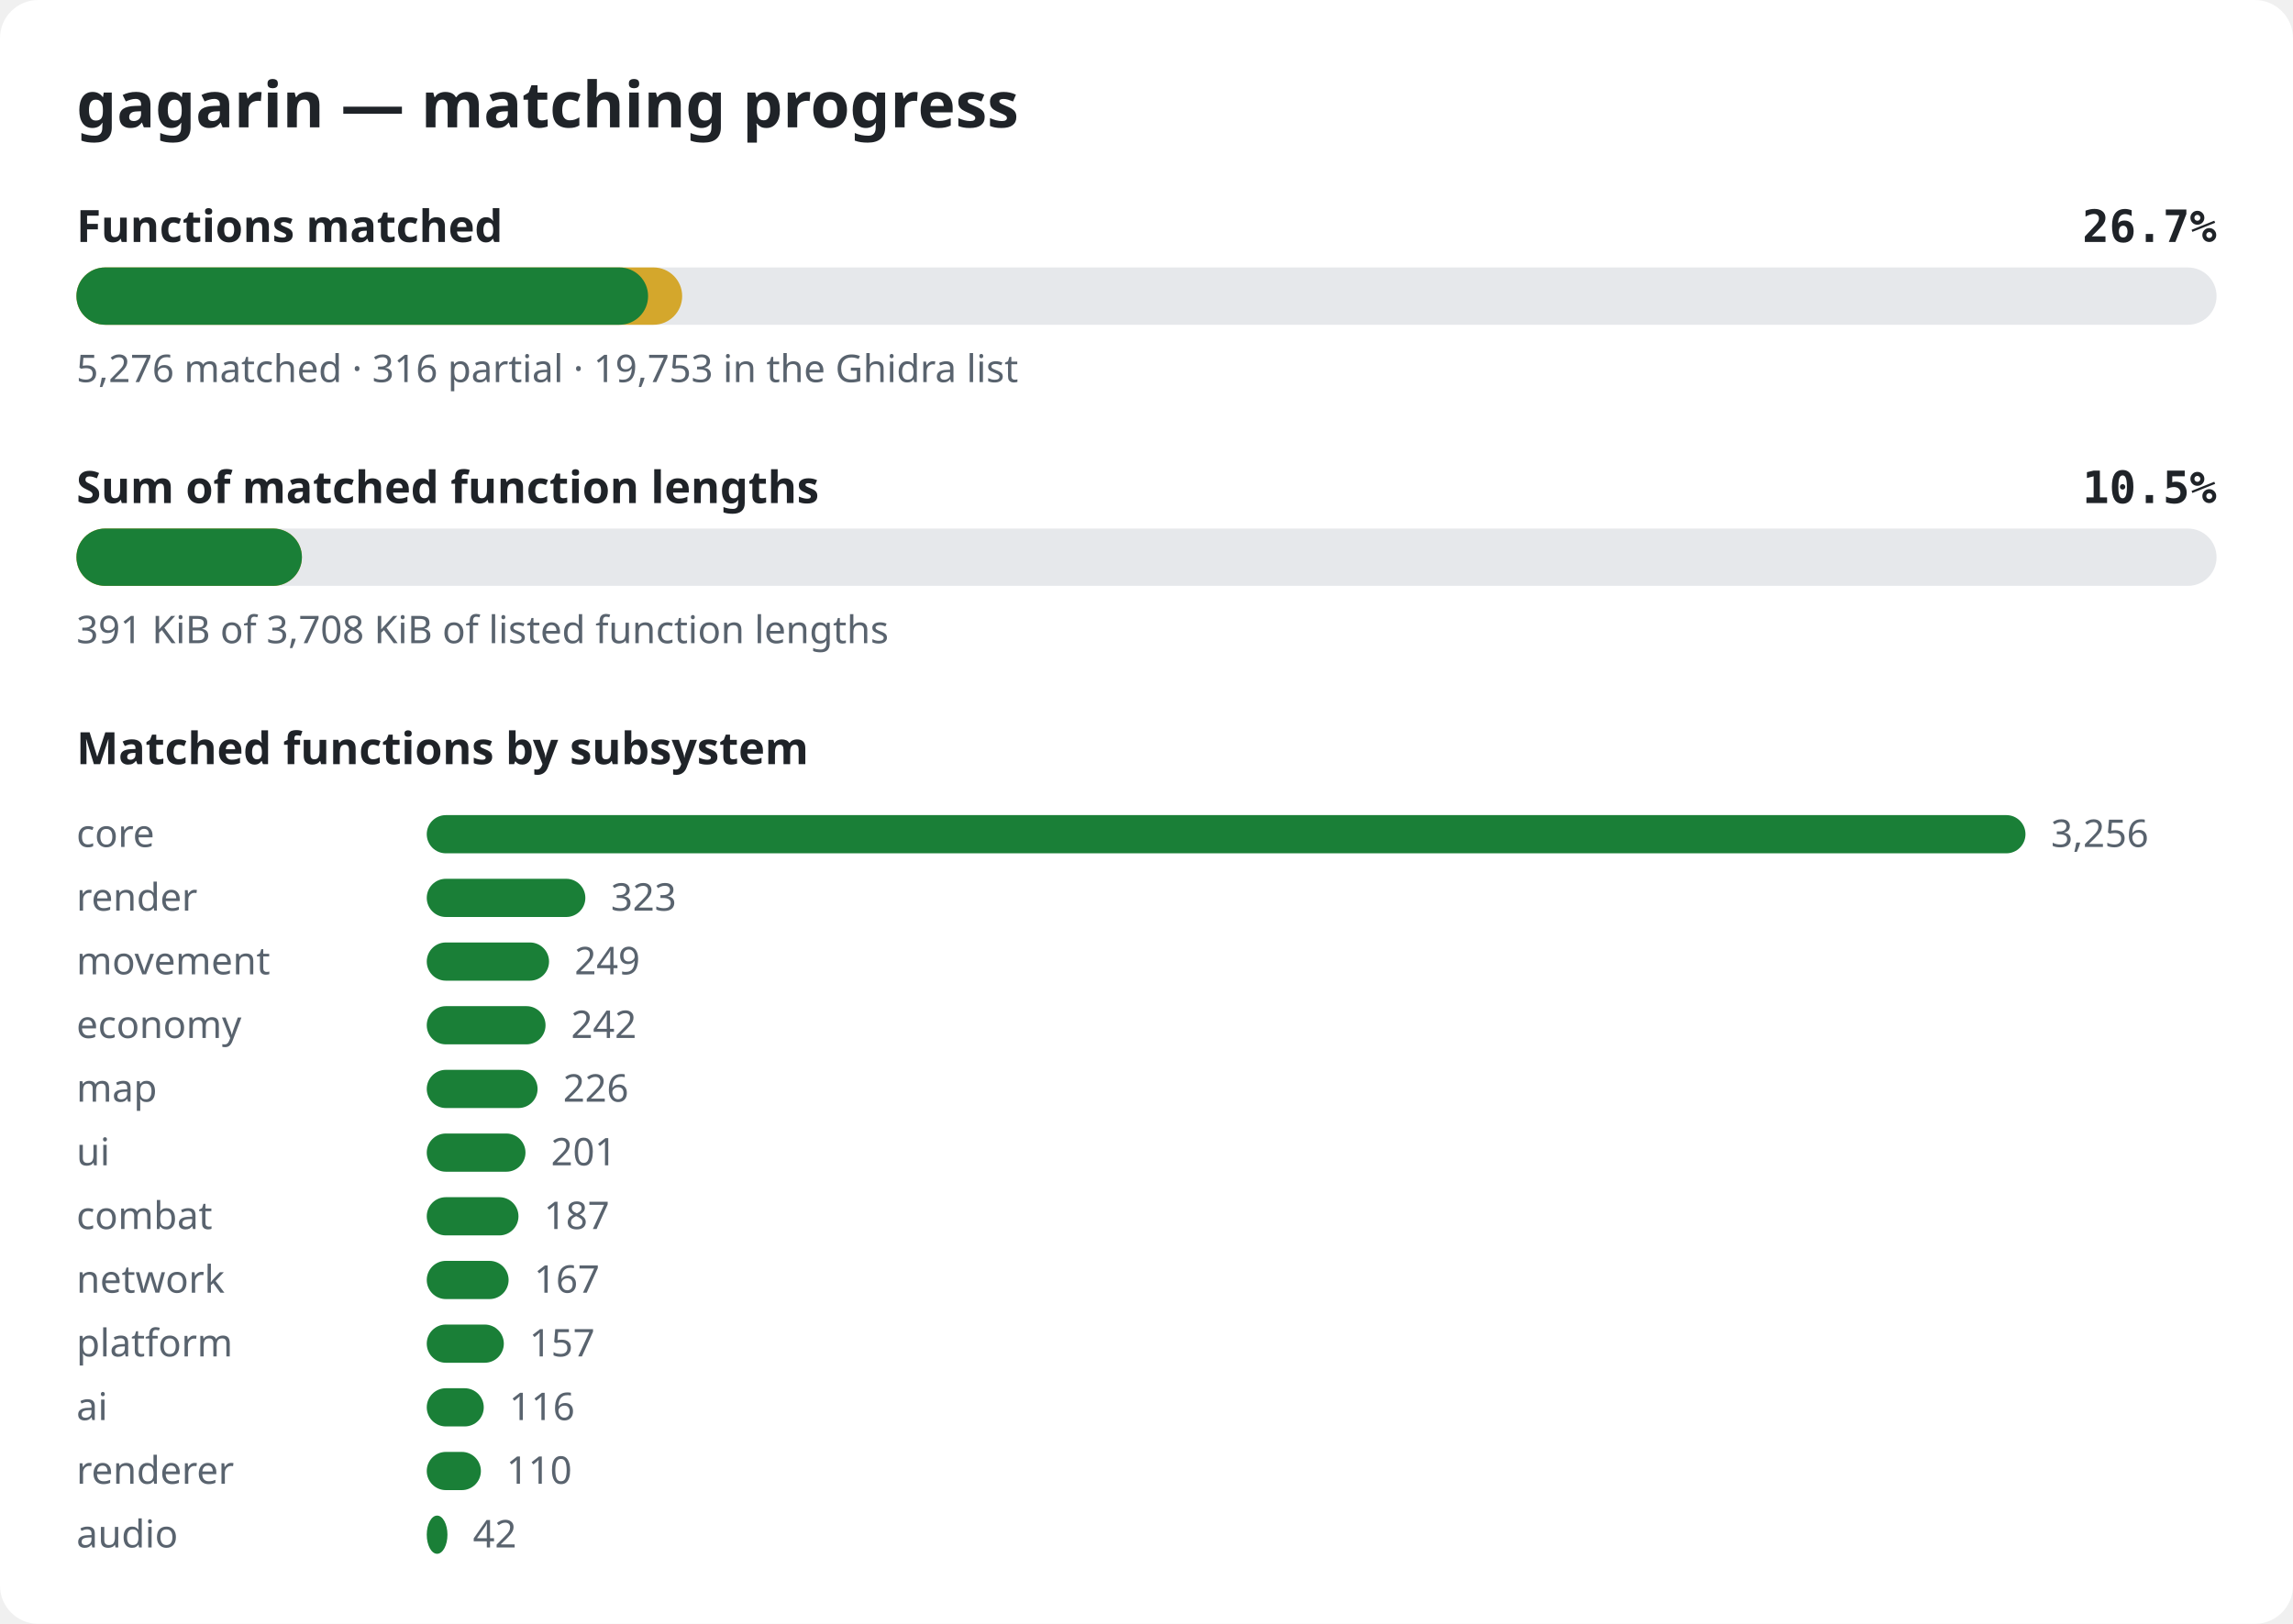
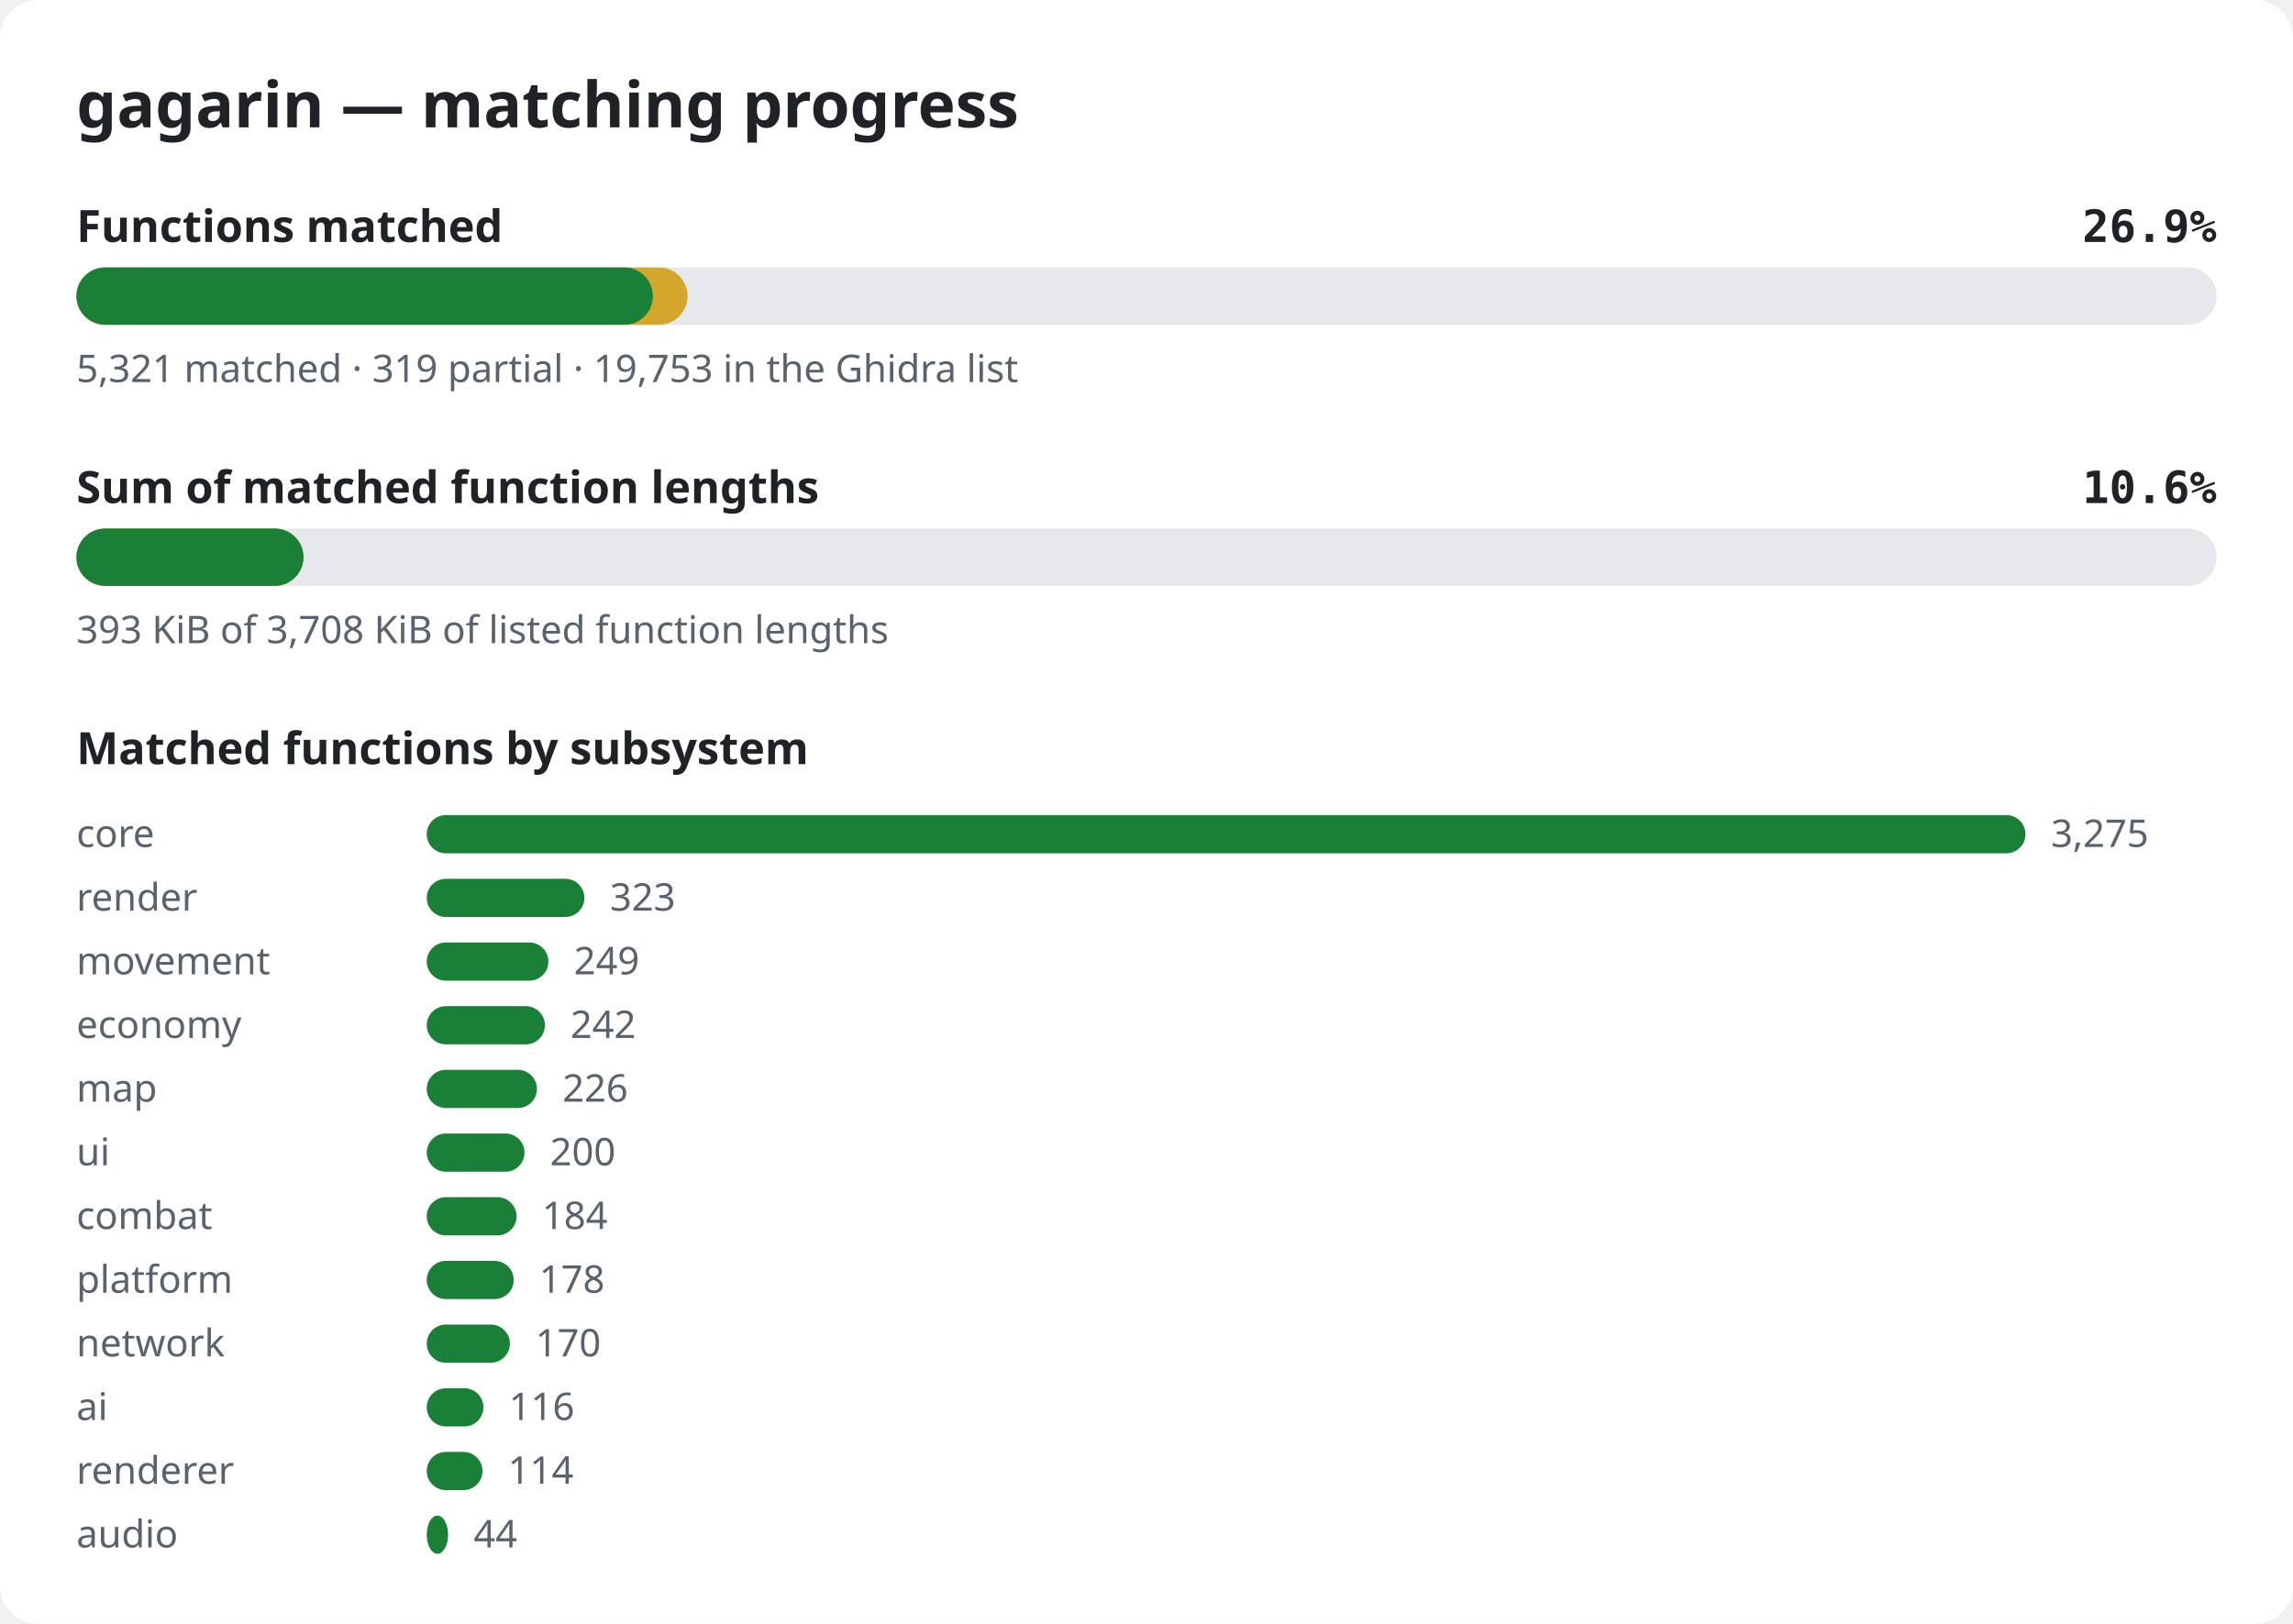
<svg xmlns="http://www.w3.org/2000/svg" width="720" height="510" viewBox="0 0 720 510" role="img" aria-label="gagarin matching progress">
  <style>.bg{fill:#ffffff}.title{font:600 20px sans-serif;fill:#1f2328}.label{font:600 14px sans-serif;fill:#1f2328}.pct{font:600 14px monospace;fill:#1f2328}.note{font:12px sans-serif;fill:#59636e}.track{fill:#e6e8eb}.done{fill:#1a7f37}.partial{fill:#d4a72c}@media (prefers-color-scheme: dark){.bg{fill:#0d1117}.title,.label,.pct{fill:#e6edf3}.note{fill:#9198a1}.track{fill:#262c36}.done{fill:#3fb950}.partial{fill:#d29922}}</style>
  <rect width="720" height="510" rx="12" class="bg" />
  <text x="24" y="40" class="title">gagarin — matching progress</text>
  <text x="24" y="76" class="label">Functions matched</text>
-   <text x="696" y="76" class="pct" text-anchor="end">26.7%</text>
+   <text x="696" y="76" class="pct" text-anchor="end">26.9%</text>
  <rect x="24" y="84" width="672" height="18" rx="9" class="track" />
-   <rect x="24" y="84" width="190.2" height="18" rx="9" class="partial" />
-   <rect x="24" y="84" width="179.5" height="18" rx="9" class="done" />
-   <text x="24" y="120" class="note">5,276 matched · 316 partial · 19,753 in the Ghidra list</text>
+   <rect x="24" y="84" width="191.9" height="18" rx="9" class="partial" />
+   <rect x="24" y="84" width="181.0" height="18" rx="9" class="done" />
+   <text x="24" y="120" class="note">5,321 matched · 319 partial · 19,753 in the Ghidra list</text>
  <text x="24" y="158" class="label">Sum of matched function lengths</text>
-   <text x="696" y="158" class="pct" text-anchor="end">10.5%</text>
+   <text x="696" y="158" class="pct" text-anchor="end">10.6%</text>
  <rect x="24" y="166" width="672" height="18" rx="9" class="track" />
-   <rect x="24" y="166" width="70.8" height="18" rx="9" class="partial" />
-   <rect x="24" y="166" width="70.8" height="18" rx="9" class="done" />
-   <text x="24" y="202" class="note">391 KiB of 3,708 KiB of listed function lengths</text>
+   <rect x="24" y="166" width="71.3" height="18" rx="9" class="partial" />
+   <rect x="24" y="166" width="71.3" height="18" rx="9" class="done" />
+   <text x="24" y="202" class="note">393 KiB of 3,708 KiB of listed function lengths</text>
  <text x="24" y="240" class="label">Matched functions by subsystem</text>
  <text x="24" y="266" class="note">core</text>
  <rect x="134" y="256" width="502.0" height="12" rx="6" class="done" />
-   <text x="644.0" y="266" class="note">3,256</text>
+   <text x="644.0" y="266" class="note">3,275</text>
  <text x="24" y="286" class="note">render</text>
-   <rect x="134" y="276" width="49.8" height="12" rx="6" class="done" />
-   <text x="191.8" y="286" class="note">323</text>
+   <rect x="134" y="276" width="49.5" height="12" rx="6" class="done" />
+   <text x="191.5" y="286" class="note">323</text>
  <text x="24" y="306" class="note">movement</text>
-   <rect x="134" y="296" width="38.4" height="12" rx="6" class="done" />
-   <text x="180.4" y="306" class="note">249</text>
+   <rect x="134" y="296" width="38.2" height="12" rx="6" class="done" />
+   <text x="180.2" y="306" class="note">249</text>
  <text x="24" y="326" class="note">economy</text>
-   <rect x="134" y="316" width="37.3" height="12" rx="6" class="done" />
-   <text x="179.3" y="326" class="note">242</text>
+   <rect x="134" y="316" width="37.1" height="12" rx="6" class="done" />
+   <text x="179.1" y="326" class="note">242</text>
  <text x="24" y="346" class="note">map</text>
-   <rect x="134" y="336" width="34.8" height="12" rx="6" class="done" />
-   <text x="176.8" y="346" class="note">226</text>
+   <rect x="134" y="336" width="34.6" height="12" rx="6" class="done" />
+   <text x="176.6" y="346" class="note">226</text>
  <text x="24" y="366" class="note">ui</text>
-   <rect x="134" y="356" width="31.0" height="12" rx="6" class="done" />
-   <text x="173.0" y="366" class="note">201</text>
+   <rect x="134" y="356" width="30.7" height="12" rx="6" class="done" />
+   <text x="172.7" y="366" class="note">200</text>
  <text x="24" y="386" class="note">combat</text>
-   <rect x="134" y="376" width="28.8" height="12" rx="6" class="done" />
-   <text x="170.8" y="386" class="note">187</text>
-   <text x="24" y="406" class="note">network</text>
-   <rect x="134" y="396" width="25.7" height="12" rx="6" class="done" />
-   <text x="167.7" y="406" class="note">167</text>
-   <text x="24" y="426" class="note">platform</text>
-   <rect x="134" y="416" width="24.2" height="12" rx="6" class="done" />
-   <text x="166.2" y="426" class="note">157</text>
+   <rect x="134" y="376" width="28.2" height="12" rx="6" class="done" />
+   <text x="170.2" y="386" class="note">184</text>
+   <text x="24" y="406" class="note">platform</text>
+   <rect x="134" y="396" width="27.3" height="12" rx="6" class="done" />
+   <text x="169.3" y="406" class="note">178</text>
+   <text x="24" y="426" class="note">network</text>
+   <rect x="134" y="416" width="26.1" height="12" rx="6" class="done" />
+   <text x="168.1" y="426" class="note">170</text>
  <text x="24" y="446" class="note">ai</text>
-   <rect x="134" y="436" width="17.9" height="12" rx="6" class="done" />
-   <text x="159.9" y="446" class="note">116</text>
+   <rect x="134" y="436" width="17.8" height="12" rx="6" class="done" />
+   <text x="159.8" y="446" class="note">116</text>
  <text x="24" y="466" class="note">renderer</text>
-   <rect x="134" y="456" width="17.0" height="12" rx="6" class="done" />
-   <text x="159.0" y="466" class="note">110</text>
+   <rect x="134" y="456" width="17.5" height="12" rx="6" class="done" />
+   <text x="159.5" y="466" class="note">114</text>
  <text x="24" y="486" class="note">audio</text>
-   <rect x="134" y="476" width="6.5" height="12" rx="6" class="done" />
-   <text x="148.5" y="486" class="note">42</text>
+   <rect x="134" y="476" width="6.7" height="12" rx="6" class="done" />
+   <text x="148.7" y="486" class="note">44</text>
</svg>
